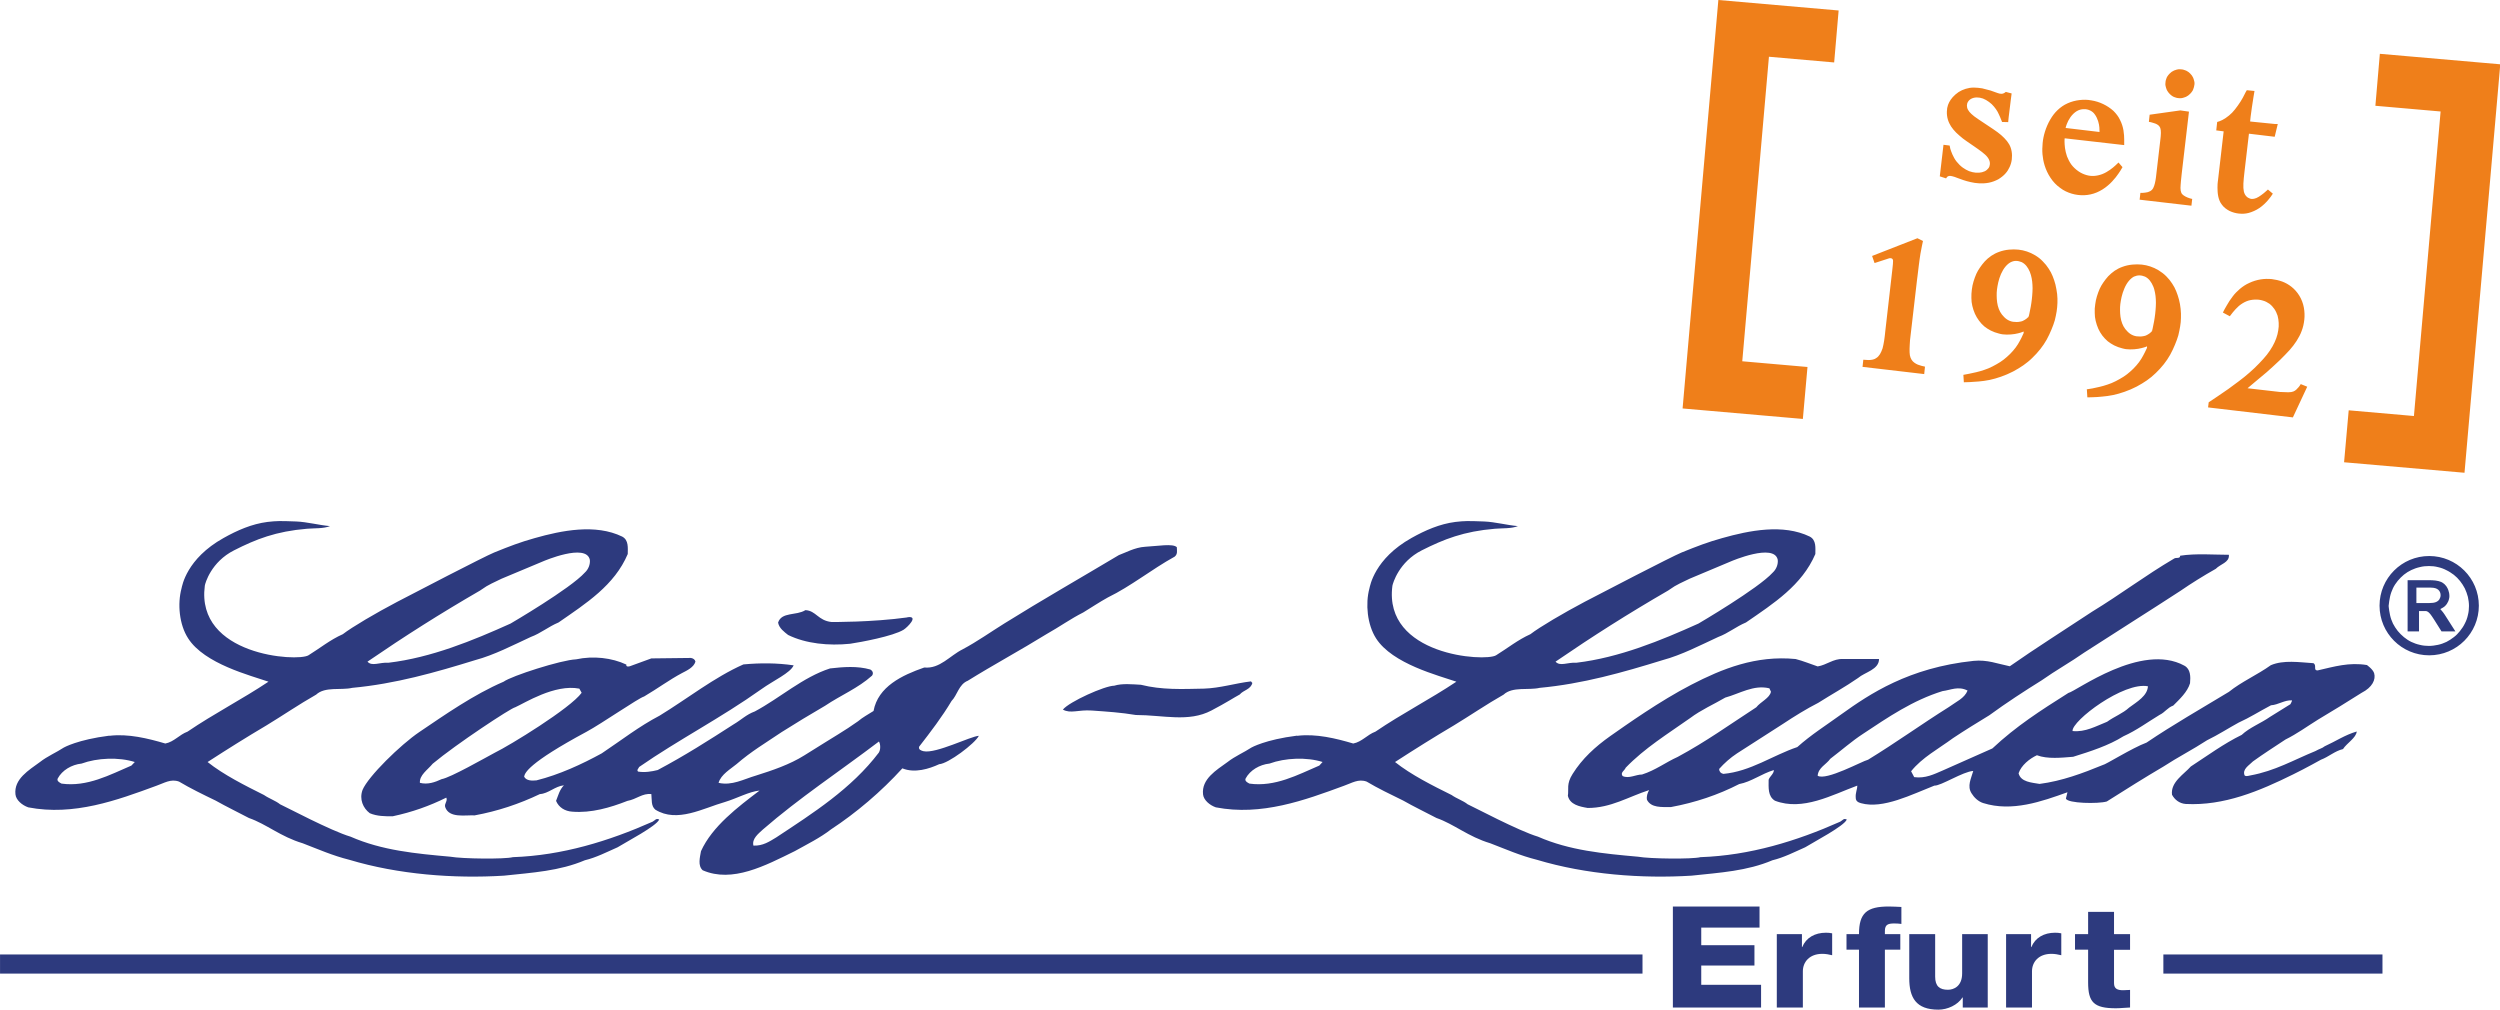
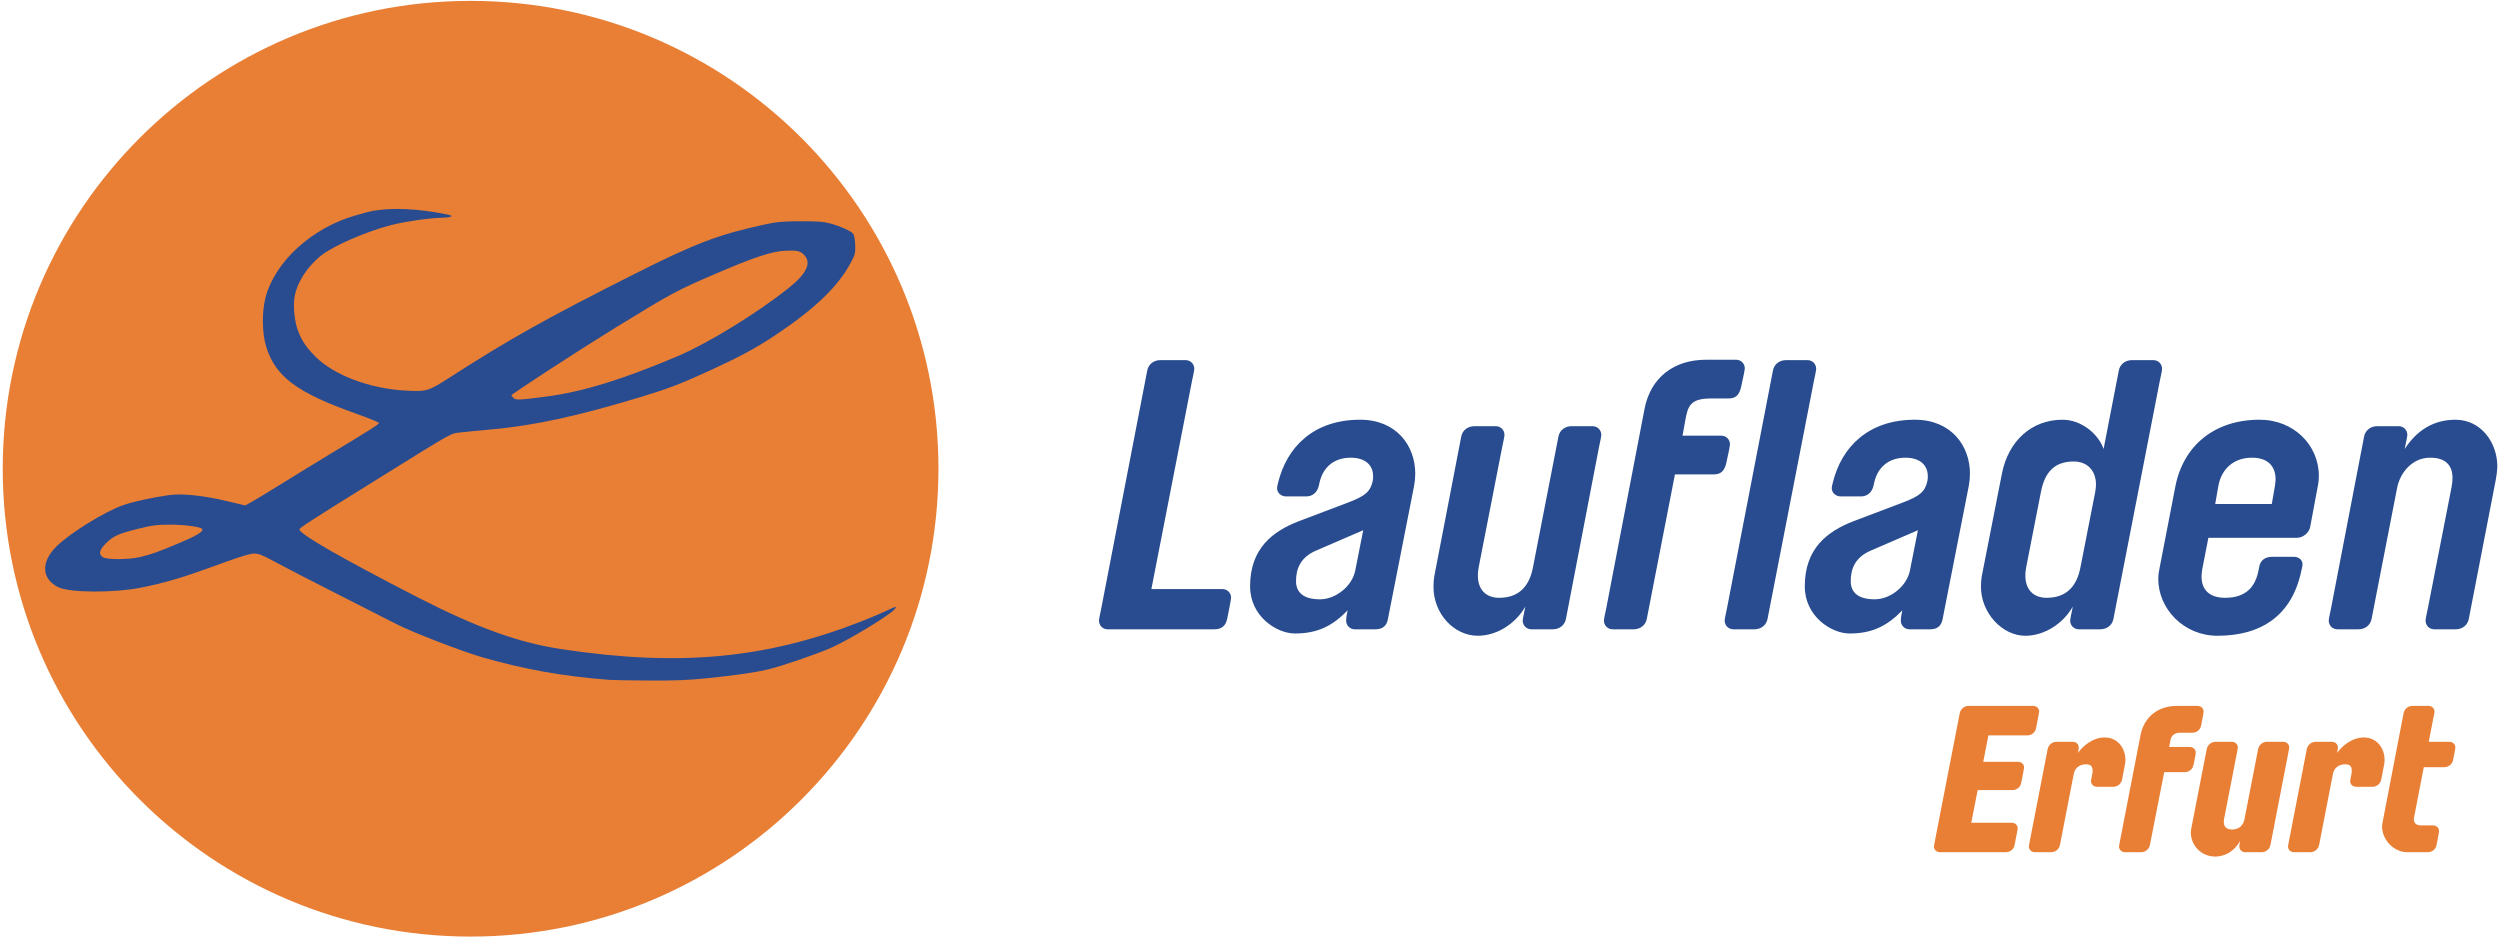
- <svg xmlns="http://www.w3.org/2000/svg" xml:space="preserve" width="176.025mm" height="71.09mm" style="shape-rendering:geometricPrecision; text-rendering:geometricPrecision; image-rendering:optimizeQuality; fill-rule:evenodd; clip-rule:evenodd" viewBox="0 0 16213 6548">
-   <defs>
-     <style type="text/css">
-    
-     .fil1 {fill:#2D3A7E}
-     .fil0 {fill:#EF7F1A}
-    
-   </style>
-   </defs>
-   <g id="Ebene_x0020_1">
-     <g id="_380826048">
-       <path class="fil0" d="M14320 2642l4 -33c18,-12 36,-24 57,-38 21,-14 46,-31 70,-48 24,-17 47,-34 69,-51 23,-17 45,-35 68,-55 22,-19 44,-40 63,-60 19,-20 36,-38 50,-56 14,-18 27,-37 37,-55 10,-18 18,-35 24,-52 6,-17 11,-35 13,-51 3,-17 4,-33 3,-49 -1,-16 -3,-31 -7,-46 -5,-15 -12,-31 -21,-44 -9,-13 -19,-24 -32,-34 -13,-9 -28,-17 -44,-21 -16,-5 -34,-7 -52,-6 -18,1 -36,4 -53,11 -17,7 -33,17 -49,30 -15,13 -29,29 -39,41 -10,12 -15,19 -17,22l-3 4 -45 -24c7,-14 14,-28 25,-46 10,-18 24,-40 39,-59 14,-19 30,-34 47,-49 17,-14 37,-28 60,-38 23,-11 49,-19 74,-23 25,-4 49,-4 72,-2 23,3 46,8 68,16 21,8 41,19 60,34 19,15 37,35 51,58 14,23 24,49 29,76 5,27 6,55 3,80 -3,26 -8,49 -17,72 -8,23 -20,44 -33,65 -13,20 -28,40 -45,59 -18,20 -38,40 -63,65 -26,25 -57,53 -85,78 -28,24 -53,44 -73,61 -20,17 -36,30 -44,37l-8 7 209 24c20,1 40,2 55,2 15,0 25,-2 33,-5 8,-3 13,-7 19,-12 5,-5 11,-11 16,-17 5,-6 9,-12 11,-16l2 -3 42 17 -93 199 -552 -65zm-787 -117c12,-2 23,-4 37,-6 14,-3 29,-6 46,-10 17,-4 35,-9 52,-15 18,-6 36,-13 53,-22 18,-9 35,-19 51,-29 16,-10 29,-21 43,-33 14,-12 28,-26 40,-40 12,-14 23,-28 32,-43 9,-15 17,-30 23,-42 6,-12 10,-21 12,-25l2 -4 0 -10c-5,2 -10,5 -19,7 -9,3 -22,6 -38,9 -16,3 -36,4 -53,4 -18,0 -34,-2 -51,-7 -17,-4 -36,-11 -52,-19 -16,-8 -29,-17 -42,-27 -13,-11 -25,-24 -35,-37 -10,-14 -19,-28 -26,-44 -7,-16 -13,-34 -17,-51 -4,-17 -6,-33 -6,-51 -1,-18 0,-38 3,-56 2,-18 6,-35 11,-52 5,-17 12,-35 18,-49 7,-15 14,-27 23,-40 9,-13 20,-28 32,-41 12,-13 27,-25 42,-36 15,-10 32,-19 52,-26 19,-7 41,-12 63,-14 21,-2 42,-2 61,0 19,2 37,6 55,12 18,6 36,14 54,25 18,11 35,24 50,39 15,15 28,31 38,47 11,16 19,32 26,49 7,17 13,35 18,54 5,19 9,40 11,61 2,21 3,41 2,59 0,19 -2,35 -5,54 -3,18 -7,39 -12,59 -6,20 -13,40 -22,61 -9,21 -19,44 -31,65 -12,21 -25,41 -41,61 -16,20 -34,40 -52,57 -18,18 -37,33 -58,48 -20,14 -42,27 -66,40 -25,13 -53,25 -79,34 -26,9 -50,16 -74,21 -24,5 -48,8 -70,10 -22,2 -42,4 -58,4 -16,1 -27,1 -33,1l-6 0 -3 -49zm422 -372c2,-7 4,-13 6,-25 3,-12 6,-29 9,-45 3,-16 5,-32 7,-48 2,-16 3,-32 4,-48 1,-16 1,-31 0,-46 -1,-15 -2,-28 -5,-42 -3,-14 -6,-29 -12,-42 -6,-14 -13,-27 -22,-38 -9,-11 -19,-19 -31,-25 -12,-5 -25,-8 -37,-8 -12,0 -23,3 -35,8 -11,6 -22,15 -33,28 -11,13 -21,30 -29,49 -8,18 -14,38 -18,55 -4,17 -6,32 -8,45 -2,14 -2,26 -2,40 0,14 1,29 3,44 2,15 6,30 11,43 5,13 11,24 20,36 9,11 20,23 32,31 12,8 26,14 41,16 15,2 32,2 45,-1 13,-2 21,-6 29,-11 8,-5 16,-10 21,-16 5,-6 6,-13 9,-24l-6 25zm-1222 278c12,-2 23,-4 37,-7 14,-3 29,-6 46,-10 17,-4 35,-9 52,-15 18,-6 36,-13 53,-22 18,-9 35,-19 51,-29 16,-10 29,-21 43,-33 14,-12 28,-26 40,-40 12,-14 23,-28 32,-43 9,-15 17,-30 23,-42 6,-12 10,-21 12,-26l2 -4 0 -10c-5,2 -10,4 -19,7 -9,3 -22,6 -38,9 -16,3 -36,4 -53,4 -18,0 -34,-2 -51,-7 -17,-4 -36,-11 -52,-19 -16,-8 -29,-17 -42,-27 -13,-11 -25,-24 -35,-38 -10,-14 -19,-28 -26,-44 -7,-16 -13,-34 -17,-51 -4,-17 -6,-33 -6,-51 -1,-18 1,-38 3,-56 2,-18 6,-35 11,-52 5,-17 12,-35 18,-49 7,-15 14,-27 23,-40 9,-13 20,-28 32,-41 12,-13 26,-25 42,-36 15,-10 32,-19 52,-26 19,-7 41,-12 63,-14 21,-2 42,-2 61,0 19,2 37,6 55,12 18,6 36,14 54,25 18,11 35,24 49,39 15,15 28,31 38,47 11,16 19,32 26,49 7,17 13,35 18,54 5,20 8,41 11,61 2,21 3,41 2,59 -1,19 -2,36 -5,54 -3,18 -7,38 -12,58 -6,20 -13,40 -22,61 -9,21 -19,44 -31,65 -12,21 -25,41 -41,61 -16,20 -34,40 -52,57 -18,18 -37,33 -58,48 -20,14 -42,27 -66,40 -25,13 -53,25 -79,34 -26,9 -50,16 -74,21 -24,5 -48,8 -70,10 -22,2 -42,3 -58,4 -16,1 -27,1 -33,1l-6 0 -3 -48zm422 -372c2,-7 4,-13 6,-25 3,-12 6,-29 9,-45 3,-16 5,-32 7,-48 2,-16 3,-32 4,-48 1,-16 1,-31 0,-46 -1,-15 -2,-28 -5,-42 -3,-14 -6,-28 -12,-42 -6,-14 -13,-27 -22,-38 -9,-11 -19,-19 -31,-25 -12,-5 -25,-8 -37,-8 -12,0 -23,3 -35,9 -11,6 -22,15 -33,28 -11,13 -21,30 -29,48 -8,18 -14,38 -18,55 -4,17 -6,32 -8,45 -2,14 -2,26 -2,40 0,14 1,29 3,44 2,15 6,30 11,43 5,13 11,24 20,36 9,11 20,23 32,31 12,8 26,14 41,16 15,2 32,2 45,-1 13,-2 21,-6 29,-11 8,-5 16,-10 21,-16 5,-6 6,-13 9,-25l-6 25zm-1076 321l5 -47c12,1 23,2 34,2 10,0 19,-1 28,-3 9,-2 18,-6 25,-12 8,-5 14,-13 21,-23 6,-10 12,-23 17,-38 4,-15 7,-31 10,-49 3,-18 5,-38 6,-47l1 -10 23 -201 23 -201c1,-14 3,-28 4,-38 1,-10 1,-16 1,-21 0,-5 -1,-8 -3,-11 -2,-3 -5,-5 -9,-6 -4,-1 -8,-1 -13,0 -5,1 -10,3 -12,4l-3 1 -80 26 -16 -46 294 -115 36 18c-2,8 -3,16 -6,28 -3,13 -6,30 -10,52 -4,22 -7,49 -11,78 -4,29 -7,59 -9,74l-2 15 -23 198 -23 198c-1,20 -3,41 -3,57 0,17 0,30 2,41 2,11 6,21 11,29 5,8 11,14 18,19 7,5 15,10 23,13 8,3 17,6 25,8 8,2 15,3 18,4l3 1 -5 48 -402 -47zm2294 -1534l6 -55c10,-3 21,-6 34,-13 13,-7 29,-17 43,-29 14,-11 26,-24 38,-39 13,-16 26,-35 37,-52 11,-17 19,-33 25,-45 6,-12 10,-20 13,-24l2 -4 50 5c-2,12 -4,24 -7,42 -3,18 -7,43 -10,65 -3,23 -6,44 -8,59 -2,15 -2,24 -3,28l0 4 159 16 20 0 -20 83 -167 -20 -29 248c-3,27 -6,53 -7,75 -1,22 0,38 3,52 3,13 9,24 16,31 7,8 16,12 24,15 9,3 17,3 26,1 10,-2 20,-6 31,-13 11,-7 22,-15 32,-23 10,-8 19,-16 23,-20l4 -4 32 27c-9,14 -18,27 -32,43 -14,16 -33,35 -55,50 -22,15 -48,26 -70,32 -23,6 -43,6 -64,4 -20,-2 -41,-8 -60,-17 -19,-10 -37,-23 -49,-40 -13,-16 -20,-35 -24,-54 -4,-19 -5,-40 -5,-57 0,-17 1,-31 2,-38l1 -7 37 -320 -52 -7zm-497 450l5 -45c11,0 22,0 33,-2 11,-1 21,-4 30,-9 9,-5 15,-11 20,-20 5,-9 8,-20 11,-31 3,-12 5,-25 6,-32l1 -7 14 -120 14 -120c2,-17 4,-34 4,-48 0,-13 -1,-23 -4,-32 -4,-9 -10,-17 -19,-22 -9,-6 -20,-9 -30,-12 -10,-3 -17,-5 -21,-5l-4 -1 5 -46 199 -28 56 8 -47 402c-2,16 -3,32 -5,48 -1,16 -3,32 -3,45 0,13 2,23 5,30 3,8 8,13 15,18 7,5 16,10 26,14 10,4 20,7 25,8l5 1 -5 44 -336 -39zm356 -742c0,-4 0,-8 0,-12 0,-4 0,-8 -1,-12 -1,-4 -2,-8 -3,-12 -1,-4 -3,-8 -4,-12 -2,-4 -3,-7 -6,-11 -2,-4 -4,-7 -7,-10 -3,-3 -5,-6 -8,-9 -3,-3 -6,-6 -9,-8 -3,-2 -7,-5 -11,-7 -4,-2 -7,-4 -11,-5 -4,-2 -8,-3 -12,-4 -4,-1 -8,-2 -12,-2 -4,0 -8,-1 -12,-1 -4,0 -8,0 -12,1 -4,1 -8,1 -12,3 -4,1 -8,3 -12,4 -4,2 -7,4 -11,6 -4,2 -7,4 -10,7 -3,3 -6,5 -9,8 -3,3 -6,6 -8,9 -2,3 -5,7 -7,10 -2,4 -4,7 -5,11 -2,4 -3,8 -4,12 -1,4 -2,8 -2,12 0,4 -1,8 -1,12 0,4 0,8 1,12 1,4 2,8 3,12 1,4 2,8 4,12 2,4 3,7 6,11 2,4 5,7 7,10 3,3 5,6 8,9 3,3 6,6 9,8 3,2 7,5 10,7 4,2 7,4 11,5 4,2 8,3 12,4 4,1 8,2 12,2 4,1 8,1 12,1 4,0 8,0 12,-1 4,-1 8,-1 12,-3 4,-1 8,-3 12,-4 4,-2 7,-3 11,-6 4,-2 7,-4 10,-7 3,-3 6,-5 9,-8 3,-3 6,-6 8,-9 2,-3 5,-7 7,-10 2,-4 4,-7 5,-11 2,-4 3,-8 4,-12 1,-4 2,-8 2,-12 0,-4 1,-8 1,-12l0 12zm-842 343c-1,6 -1,11 -1,21 0,10 1,25 3,42 2,17 7,35 13,54 7,18 16,36 28,53 12,16 28,31 45,43 17,12 35,20 52,25 17,5 33,7 50,6 17,-1 36,-5 54,-12 18,-7 35,-17 49,-27 15,-10 27,-21 36,-29 9,-8 14,-14 17,-16l3 -3 26 30c-3,6 -6,11 -13,22 -7,11 -17,26 -31,44 -14,17 -31,37 -52,54 -21,18 -45,33 -71,44 -26,11 -54,17 -81,18 -27,1 -54,-2 -81,-10 -27,-8 -53,-20 -76,-38 -24,-17 -45,-39 -62,-65 -17,-25 -30,-54 -38,-80 -8,-26 -12,-50 -14,-73 -2,-24 -1,-47 1,-71 2,-24 7,-49 15,-75 8,-26 20,-54 34,-78 14,-24 29,-44 48,-62 19,-18 40,-33 65,-44 24,-11 51,-18 77,-21 26,-3 51,-3 77,2 26,4 52,12 77,24 25,12 47,27 66,44 18,18 33,37 43,59 11,21 18,44 22,66 4,23 5,45 5,61 0,16 0,26 0,31l0 5 -385 -44zm7 -67l219 26c0,-9 0,-17 -1,-29 -1,-11 -3,-26 -8,-41 -5,-15 -12,-31 -21,-43 -8,-12 -18,-20 -30,-26 -12,-6 -27,-10 -42,-9 -15,0 -31,4 -46,13 -15,9 -29,23 -40,38 -11,16 -20,33 -24,45 -5,12 -6,19 -7,22l-1 3zm-817 314l24 -205 40 5c1,5 2,10 4,20 3,9 7,23 14,38 7,15 15,31 27,46 12,15 26,29 40,39 14,10 27,17 41,23 14,5 30,9 44,10 15,1 28,0 40,-3 12,-3 23,-8 31,-15 8,-7 14,-14 17,-23 3,-9 4,-19 2,-29 -2,-10 -7,-21 -15,-31 -8,-11 -20,-21 -35,-33 -16,-12 -35,-26 -53,-38 -17,-12 -33,-22 -48,-33 -16,-11 -32,-23 -46,-36 -15,-13 -28,-25 -39,-39 -11,-13 -20,-27 -27,-42 -7,-15 -12,-32 -14,-49 -2,-17 -1,-34 1,-48 3,-15 7,-27 13,-38 6,-11 13,-22 23,-33 10,-11 23,-23 38,-33 14,-9 30,-16 46,-21 16,-5 34,-8 52,-8 18,0 36,2 55,5 18,4 37,9 54,14 17,6 34,12 45,16 11,4 17,5 22,5 5,1 9,0 13,-1 4,-1 8,-3 11,-5 3,-2 6,-4 7,-5l1 -1 38 10c-2,11 -3,22 -5,38 -2,16 -5,36 -7,57 -2,21 -5,42 -7,57 -2,15 -3,24 -3,29l0 5 -40 -1c-4,-10 -8,-21 -13,-32 -5,-11 -10,-23 -16,-34 -6,-11 -14,-22 -23,-33 -9,-11 -20,-22 -33,-31 -12,-9 -26,-17 -39,-22 -14,-5 -27,-7 -40,-7 -13,0 -25,3 -35,8 -10,5 -17,12 -22,20 -5,8 -7,16 -7,25 0,9 2,18 7,27 5,9 12,18 22,27 10,10 24,20 43,33 19,13 44,30 66,44 22,15 43,28 60,41 17,13 32,25 44,38 13,13 24,27 32,41 8,14 13,29 16,46 3,17 3,35 1,52 -2,17 -7,34 -14,49 -7,15 -15,29 -27,42 -12,14 -29,27 -47,38 -19,10 -40,18 -61,22 -21,4 -42,5 -62,4 -20,-1 -39,-4 -56,-8 -17,-4 -33,-8 -47,-13 -14,-5 -26,-10 -39,-14 -12,-5 -24,-9 -33,-11 -9,-2 -15,-3 -20,-2 -5,1 -10,3 -13,6 -3,3 -5,6 -6,8l-1 2 -40 -13zm2622 1854l781 68 232 -2649 -781 -68 -29 337 423 37 -173 1975 -423 -37 -30 337zm-3278 -2930l-780 -68 -232 2649 780 68 30 -337 -423 -37 173 -1975 423 37 29 -337z" />
-       <path class="fil1" d="M0 6314l10652 0 0 -124 -10652 0 0 124zm13814 -256l-104 0 0 -144 -168 0 0 144 -85 0 0 101 85 0 0 212c0,129 37,168 180,168 31,0 61,-4 92,-5l0 -114c-15,0 -30,2 -44,2 -36,0 -60,-8 -60,-46l0 -216 104 0 0 -101zm-804 476l168 0 0 -235c0,-60 43,-113 126,-113 23,0 42,4 64,9l0 -142c-13,-3 -27,-4 -40,-4 -72,0 -129,32 -154,93l-2 0 0 -84 -162 0 0 476zm-118 -476l-167 0 0 255c0,84 -55,106 -92,106 -53,0 -83,-22 -83,-85l0 -276 -168 0 0 286c0,125 43,204 189,204 59,0 125,-30 156,-79l2 0 0 65 162 0 0 -476zm-836 476l168 0 0 -375 100 0 0 -101 -100 0 0 -21c0,-43 24,-48 62,-48 15,0 30,1 45,3l0 -110c-27,-1 -54,-3 -81,-3 -143,0 -194,42 -194,179l-81 0 0 101 81 0 0 375zm-532 0l168 0 0 -235c0,-60 43,-113 126,-113 23,0 43,4 64,9l0 -142c-13,-3 -27,-4 -40,-4 -72,0 -129,32 -154,93l-2 0 0 -84 -163 0 0 476zm-675 0l572 0 0 -147 -388 0 0 -125 345 0 0 -132 -345 0 0 -114 378 0 0 -137 -562 0 0 654zm3181 -344l1421 0 0 124 -1421 0 0 -124zm1796 -2240c6,7 12,14 17,20 5,6 8,11 10,14l2 3 69 108 -90 0 -44 -70c-3,-4 -6,-9 -9,-14 -3,-5 -7,-10 -10,-15 -3,-5 -6,-8 -8,-11 -2,-3 -4,-5 -6,-7 -2,-2 -4,-4 -6,-6 -2,-2 -4,-3 -5,-4 -2,-1 -3,-2 -6,-3 -2,-1 -4,-2 -6,-2 -1,0 -1,0 -3,0 -2,0 -5,0 -8,0 -3,0 -5,0 -6,0l-1 0 -28 0 0 132 -74 0 0 -332 150 0c6,0 13,0 19,1 6,0 12,1 18,2 5,1 10,2 15,3 5,1 10,3 15,5 5,2 10,5 15,9 5,3 9,7 13,12 4,4 8,9 11,15 3,5 6,11 8,17 2,6 4,12 5,18 1,6 2,12 2,19 0,6 0,12 -2,18 -1,6 -3,12 -5,17 -2,5 -5,10 -8,15 -3,5 -7,10 -11,14 -4,4 -9,9 -15,12 -6,4 -12,7 -16,9l-3 2zm-335 -21c2,-20 5,-40 9,-59 4,-19 11,-38 19,-55 8,-17 19,-33 31,-48 12,-15 26,-28 40,-40 15,-12 31,-22 48,-30 17,-8 36,-15 55,-19 19,-5 39,-7 59,-7 20,0 40,2 59,7 19,4 38,11 55,20 17,8 33,19 48,30 15,12 28,25 40,40 12,15 22,31 31,48 8,17 15,36 20,55 4,19 7,39 7,59 0,20 -2,40 -7,59 -4,19 -11,38 -20,55 -8,17 -19,33 -31,48 -12,15 -25,29 -40,40 -15,12 -31,22 -48,31 -17,8 -36,15 -55,19 -19,4 -39,7 -59,7 -20,0 -40,-2 -59,-7 -19,-4 -38,-11 -55,-19 -17,-8 -33,-19 -48,-31 -15,-12 -28,-26 -40,-40 -12,-15 -22,-31 -31,-48 -8,-17 -15,-36 -19,-55 -4,-19 -7,-39 -8,-49l-1 -10zm-11719 564l-15 -27c-160,-31 -355,94 -416,121 -25,3 -383,239 -535,366 -33,40 -87,74 -83,124 51,13 98,-4 141,-24 58,-10 282,-138 344,-171 97,-47 492,-289 564,-389zm1928 386c11,-16 11,-53 0,-70 -257,195 -517,366 -753,571 -29,27 -72,60 -61,104 61,3 105,-27 148,-53 239,-158 488,-316 666,-551zm1932 -1329c0,20 7,43 -14,60 -152,84 -282,191 -434,265 -54,30 -105,64 -159,97 -80,40 -155,94 -239,141 -163,101 -348,201 -510,302 -58,23 -68,94 -105,131 -62,104 -134,198 -210,296 -7,20 15,27 29,30 80,17 304,-97 358,-100 -25,50 -199,181 -257,184 -65,30 -159,60 -239,27 -137,151 -300,289 -463,396 -69,54 -156,97 -235,141 -191,94 -405,208 -597,124 -33,-30 -18,-84 -11,-124 73,-161 239,-286 380,-393 -69,7 -145,50 -224,74 -141,40 -311,138 -452,50 -29,-24 -22,-64 -26,-101 -58,-7 -97,34 -155,44 -112,44 -235,80 -358,70 -47,-3 -87,-27 -105,-70 15,-37 22,-71 51,-101 -58,6 -101,54 -156,57 -134,64 -275,111 -423,138 -61,-3 -166,20 -191,-54 -7,-23 18,-40 7,-61 -109,54 -221,94 -348,121 -50,0 -101,0 -148,-20 -44,-33 -69,-91 -47,-151 36,-87 246,-293 369,-376 166,-112 351,-242 546,-326 50,-37 373,-141 470,-145 112,-24 232,-10 326,34 -4,17 18,13 25,10l137 -50 257 -3c15,3 26,10 29,24 -11,37 -54,57 -87,74 -83,44 -159,101 -246,152 -36,10 -274,175 -372,228 -383,206 -402,269 -406,292 14,27 51,27 80,24 148,-37 293,-104 423,-175 130,-87 242,-175 376,-245 177,-108 355,-249 543,-332 109,-10 217,-10 326,6 -22,50 -129,97 -210,155 -263,187 -535,326 -792,504 -4,10 -18,20 -7,30 43,7 87,0 127,-10 177,-94 329,-191 492,-296 51,-30 83,-64 138,-84 163,-87 311,-222 488,-279 87,-10 177,-17 261,7 18,10 21,27 11,40 -90,81 -203,127 -304,195 -98,57 -192,114 -282,171 -105,71 -196,124 -293,208 -36,30 -101,67 -116,121 87,20 163,-24 242,-47 108,-34 220,-72 314,-131 221,-139 253,-154 348,-221 32,-27 65,-44 101,-67 29,-158 185,-232 329,-282 101,10 166,-77 249,-118 94,-50 184,-114 271,-168 242,-151 496,-296 742,-443 40,-14 103,-50 170,-54 80,-4 181,-23 206,3zm-1747 453c77,-11 -1,66 -25,81 -68,42 -279,81 -347,91 -138,14 -286,0 -402,-57 -25,-20 -58,-43 -65,-80 22,-71 119,-44 177,-81 69,3 82,68 170,77 0,0 263,2 492,-30zm8046 448c-157,-32 -496,224 -490,290 82,9 153,-32 224,-60 48,-35 102,-54 143,-92 51,-38 119,-76 122,-139zm-2446 35l-10 -22c-102,-25 -194,35 -286,60 -75,44 -156,79 -228,133 -143,101 -296,195 -418,322 -7,19 -37,31 -20,54 41,19 85,-10 126,-10 88,-28 153,-79 231,-114 187,-101 330,-205 510,-322 27,-35 88,-60 95,-101zm1276 -7c-61,-32 -112,-3 -163,3 -194,60 -354,170 -517,278 -72,47 -136,104 -211,161 -27,38 -78,57 -82,110 55,34 289,-95 327,-104 180,-110 343,-228 523,-341 48,-35 102,-57 122,-107zm1694 -878c3,47 -55,57 -85,88 -78,44 -160,95 -228,142 -204,133 -415,265 -625,401 -85,60 -187,117 -276,180 -112,70 -228,145 -340,227 -82,50 -160,98 -235,148 -95,70 -201,126 -272,215l20 38c72,10 129,-19 187,-44l320 -142c156,-146 313,-246 493,-360 48,-9 473,-330 752,-177 41,22 41,72 37,114 -17,57 -68,104 -109,145 -37,13 -54,44 -88,60 -78,47 -150,101 -235,139 -95,60 -214,98 -326,133 -75,6 -167,16 -235,-10 -48,22 -102,66 -119,117 14,57 85,60 136,69 146,-19 279,-69 411,-123 14,0 191,-111 283,-145 173,-117 351,-218 534,-329 82,-66 184,-110 272,-173 82,-35 184,-19 276,-13 24,13 -3,47 27,47 109,-25 204,-54 320,-35 0,0 39,27 47,53 12,41 -12,92 -81,127 -95,60 -187,117 -283,174 -71,44 -136,92 -211,129 -71,47 -146,95 -211,142 -24,25 -71,50 -54,91 6,6 16,5 37,0 160,-29 282,-101 422,-158 28,-16 43,-17 60,-31 73,-33 130,-73 208,-96 -3,41 -65,76 -89,114 -54,13 -92,50 -143,69 0,0 -102,57 -180,95 -218,108 -449,205 -697,192 -41,-3 -72,-28 -89,-60 -10,-82 78,-133 122,-183 106,-69 215,-149 330,-205 51,-48 126,-76 184,-117l132 -82c4,-10 10,-16 10,-25 -48,-3 -88,29 -136,32 -78,41 -136,79 -211,113 -64,35 -132,79 -204,114 -92,60 -190,110 -282,170 -119,70 -245,149 -368,227 -54,16 -255,13 -265,-19l10 -41c-167,60 -360,129 -547,70 -31,-10 -58,-35 -75,-63 -30,-47 -3,-95 11,-145 -65,3 -211,98 -252,95 -146,57 -334,154 -476,114 -18,-5 -34,-13 -34,-35 -3,-32 10,-53 10,-79 -163,60 -354,167 -534,98 -47,-29 -41,-85 -41,-136 7,-22 34,-38 34,-63 -82,25 -146,76 -225,91 -136,70 -285,120 -442,149 -61,0 -129,6 -156,-47 -4,-22 3,-44 14,-63 -136,44 -248,116 -398,116 -54,-9 -116,-22 -129,-79 7,-44 -11,-76 31,-142 62,-99 146,-176 245,-246 103,-72 319,-226 524,-332 201,-104 419,-192 677,-167 51,13 95,32 143,48 58,-9 102,-51 163,-48l235 0c0,69 -92,85 -136,123 -82,57 -173,107 -258,161 -75,38 -157,89 -228,136l-299 192c-44,29 -82,63 -116,101 0,16 10,28 27,32 177,-16 320,-120 480,-174 88,-79 188,-142 289,-215 179,-128 433,-300 854,-344 89,-9 156,19 235,35 167,-117 357,-237 534,-354 187,-114 344,-234 531,-344 13,-10 40,3 40,-19 102,-16 221,-6 317,-6zm-6333 827c-10,44 -58,47 -82,76 -41,22 -83,51 -184,104 -148,78 -313,29 -490,29 -95,-16 -186,-22 -286,-29 -89,-6 -136,22 -187,-6 41,-51 272,-155 333,-155 51,-16 119,-9 173,-6 136,34 265,28 408,25 105,-3 204,-35 306,-47l7 9zm-4297 -798c-24,-110 -302,10 -302,10l-270 113c-117,55 -97,50 -140,77 -259,150 -486,294 -730,461 29,33 79,3 137,7 277,-33 547,-144 791,-254 0,0 389,-227 482,-331 22,-20 36,-53 32,-84zm-2951 1312c-104,-33 -244,-27 -345,10 -65,7 -126,43 -155,97 -7,16 11,26 25,33 166,23 313,-57 453,-117l22 -23zm-165 -170c122,-15 251,17 363,50 57,-11 90,-57 144,-77 172,-117 356,-211 525,-324 -115,-40 -415,-115 -521,-281 -58,-89 -70,-224 -43,-324 4,-15 31,-192 273,-327 89,-50 183,-91 284,-104 63,-7 78,-7 187,-3 72,3 148,24 219,30 -43,17 -98,13 -148,17 -204,17 -332,68 -474,140 -149,75 -188,214 -190,230 -59,453 600,494 672,451 76,-47 140,-100 223,-137 61,-47 214,-137 353,-210 101,-53 567,-295 629,-320 101,-41 169,-67 262,-93 176,-50 395,-94 568,-10 43,23 36,73 36,113 -86,203 -270,320 -449,444 -65,27 -115,70 -180,94 -115,53 -237,117 -360,150 -259,80 -518,154 -798,180 -72,17 -176,-10 -234,44 -111,63 -219,137 -323,200 -130,77 -248,151 -381,237 104,83 244,153 366,214 33,23 76,37 104,60 36,16 331,173 457,210 205,90 424,110 647,130 79,14 352,17 406,3 320,-11 622,-104 906,-230 18,-10 22,-24 43,-14 -18,43 -212,144 -270,180 -68,30 -140,67 -212,84 -165,70 -338,80 -525,100 -323,20 -683,-7 -1003,-103 -108,-27 -198,-67 -302,-107 -144,-43 -234,-124 -349,-164 -68,-36 -147,-74 -216,-113 -83,-40 -165,-80 -237,-123 -54,-20 -97,10 -147,27 -255,94 -536,197 -831,140 -40,-14 -79,-47 -83,-84 -11,-100 87,-157 159,-210 47,-37 108,-63 155,-94 0,0 89,-51 295,-77zm10820 -1142c-23,-110 -302,10 -302,10l-269 113c-117,55 -97,50 -140,77 -259,150 -486,294 -730,461 29,33 79,3 136,7 277,-33 547,-144 791,-254 0,0 388,-227 482,-331 22,-20 36,-53 32,-84zm-2951 1312c-104,-33 -244,-27 -345,10 -65,7 -126,43 -155,97 -7,16 11,26 25,33 166,23 313,-57 453,-117l21 -23zm-165 -170c122,-15 252,17 363,50 57,-11 90,-57 144,-77 172,-117 356,-211 525,-324 -115,-40 -415,-115 -521,-281 -57,-89 -70,-224 -43,-324 4,-15 32,-192 273,-327 89,-50 183,-91 284,-104 62,-7 78,-7 187,-3 72,3 148,24 219,30 -43,17 -98,13 -148,17 -204,17 -332,68 -475,140 -149,75 -188,214 -191,230 -59,453 601,494 672,451 76,-47 141,-100 223,-137 61,-47 214,-137 352,-210 101,-53 567,-295 629,-320 101,-41 169,-67 262,-93 177,-50 396,-94 569,-10 43,23 36,73 36,113 -87,203 -270,320 -450,444 -65,27 -115,70 -180,94 -115,53 -237,117 -360,150 -259,80 -518,154 -798,180 -72,17 -176,-10 -234,44 -111,63 -219,137 -323,200 -130,77 -248,151 -381,237 104,83 244,153 367,214 32,23 76,37 104,60 36,16 331,173 456,210 205,90 425,110 648,130 79,14 352,17 406,3 320,-11 623,-104 906,-230 18,-10 22,-24 43,-14 -18,43 -212,144 -270,180 -68,30 -140,67 -212,84 -165,70 -338,80 -525,100 -323,20 -683,-7 -1003,-103 -108,-27 -198,-67 -302,-107 -144,-43 -234,-124 -349,-164 -68,-36 -148,-74 -216,-113 -82,-40 -165,-80 -237,-123 -54,-20 -97,10 -147,27 -255,94 -535,197 -831,140 -40,-14 -79,-47 -83,-84 -11,-100 86,-157 159,-210 47,-37 108,-63 155,-94 0,0 89,-51 295,-77zm7019 -844c0,-178 144,-322 322,-322 178,0 322,144 322,322 0,178 -144,322 -322,322 -178,0 -322,-144 -322,-322zm239 -17l84 0c18,0 32,-2 42,-6 10,-4 18,-10 23,-18 5,-8 8,-17 8,-27 0,-14 -5,-26 -15,-35 -10,-9 -26,-14 -48,-14l-94 0 0 99z" />
+ <svg xmlns="http://www.w3.org/2000/svg" width="649px" height="244px" viewBox="0 0 649 244" version="1.1">
+   <defs />
+   <g id="Page-1" stroke="none" stroke-width="1" fill="none" fill-rule="evenodd">
+     <g id="laufladen_erfurt">
+       <path d="M122.163,0.228 C189.241,0.228 243.619,54.606 243.619,121.684 C243.619,188.761 189.241,243.138 122.163,243.138 C55.086,243.138 0.709,188.761 0.709,121.684 C0.709,54.606 55.086,0.228 122.163,0.228" id="Fill-1" fill="#E87F35" />
+       <path d="M158.149,176.494 C146.098,175.56 136.192,173.79 125.013,170.573 C119.973,169.122 106.962,164.097 103.119,162.118 C101.239,161.148 94.279,157.611 87.652,154.257 C81.026,150.902 73.773,147.158 71.534,145.935 C68.245,144.138 67.183,143.71 65.999,143.7 C64.959,143.692 62.505,144.433 57.533,146.255 C47.596,149.898 43.168,151.23 36.694,152.527 C29.528,153.963 18.03,153.9 15.068,152.407 C10.785,150.248 10.595,145.915 14.607,141.902 C18.073,138.435 27.373,132.691 32.115,131.088 C34.813,130.175 39.605,129.134 43.929,128.521 C47.182,128.059 52.73,128.624 58.6,130.015 L63.664,131.214 L65.402,130.254 C66.357,129.726 69.923,127.564 73.325,125.448 C76.728,123.332 82.589,119.742 86.35,117.47 C96.709,111.209 98.356,110.161 98.378,109.813 C98.389,109.638 95.687,108.533 92.374,107.359 C77.055,101.929 71.464,97.748 69.083,89.945 C68.026,86.477 67.955,81.055 68.919,77.286 C71.277,68.069 80.862,59.1 92.531,55.857 L95.437,55.05 L96.99,54.702 L98.579,54.5 C104.403,53.762 111.556,54.727 115.992,55.663 C117.293,55.936 117.479,56.062 116.958,56.267 C116.6,56.408 115.472,56.533 114.451,56.546 C111.536,56.583 105.222,57.497 101.654,58.401 C95.367,59.994 86.844,63.665 83.547,66.202 C79.792,69.091 76.978,73.477 76.438,77.282 C76.087,79.752 76.492,83.574 77.341,85.809 C78.368,88.512 79.491,90.181 81.907,92.597 C86.718,97.408 95.948,100.886 105.26,101.398 C110.784,101.7 111.134,101.596 116.746,97.99 C132.27,88.013 141.713,82.723 164.498,71.236 C180.457,63.19 186.384,60.923 198.221,58.34 C201.703,57.58 203.045,57.453 207.805,57.435 C212.145,57.42 213.798,57.54 215.457,57.993 C218.306,58.771 221.095,60.044 221.55,60.773 C221.755,61.101 221.962,62.377 222.011,63.61 C222.092,65.62 221.987,66.065 220.988,67.965 C217.615,74.384 211.525,80.227 200.83,87.309 C196.193,90.381 191.956,92.658 184.524,96.075 C176.713,99.666 173.588,100.866 166.289,103.075 C149.86,108.049 138.645,110.485 127.703,111.458 C124.659,111.728 121.04,112.084 119.661,112.248 C116.804,112.588 118.323,111.74 98.398,124.119 C80.608,135.171 77.72,137.032 77.731,137.434 C77.764,138.654 88.62,144.886 108.492,155.094 C123.801,162.958 134.643,166.853 145.938,168.547 C176.499,173.129 199.013,171.005 223.923,161.187 C225.983,160.376 228.716,159.216 229.997,158.611 C232.719,157.325 233.034,157.266 232.195,158.202 C230.77,159.793 221.031,165.737 216.17,167.982 C212.786,169.547 202.983,172.93 199.339,173.793 C195.942,174.597 191.144,175.288 183.456,176.08 C178.666,176.573 175.19,176.709 168.42,176.665 C163.576,176.634 158.954,176.557 158.149,176.494 Z M36.215,144.634 C39.275,143.924 40.738,143.406 46.462,141.004 C51.096,139.059 52.887,137.97 52.493,137.334 C52.144,136.769 47.973,136.202 44.183,136.204 C40.686,136.206 39.521,136.355 35.915,137.257 C30.656,138.575 29.427,139.129 27.495,141.054 C25.771,142.773 25.528,143.828 26.672,144.63 C27.646,145.312 33.282,145.315 36.215,144.634 Z M141.868,102.939 C151.312,101.703 161.572,98.548 175.895,92.474 C183.857,89.098 196.476,81.349 204.756,74.753 C209.387,71.064 210.709,68.285 208.81,66.236 C207.781,65.126 206.858,64.924 203.635,65.105 C200.261,65.295 195.742,66.793 186.152,70.903 C175.714,75.376 174.389,76.088 159.777,85.064 C150.621,90.688 132.751,102.306 132.751,102.634 C132.751,102.704 132.995,103.005 133.294,103.303 C133.896,103.905 134.782,103.868 141.868,102.939 L141.868,102.939 Z" id="Fill-2" fill="#284C8F" />
+       <path d="M522.189,213.574 C523.154,213.574 523.796,214.217 523.796,215.074 C523.796,215.235 523.636,215.985 522.993,219.36 C522.779,220.485 521.814,221.235 520.689,221.235 L503.652,221.235 C502.687,221.235 502.044,220.592 502.044,219.682 C502.044,219.574 502.152,219.039 502.42,217.699 L508.742,185.178 C508.956,184.053 509.92,183.25 511.045,183.25 L527.761,183.25 C528.726,183.25 529.368,183.893 529.368,184.75 C529.368,184.911 529.208,185.661 528.565,189.036 C528.35,190.161 527.386,190.911 526.261,190.911 L516.189,190.911 L514.849,197.769 L523.85,197.769 C524.814,197.769 525.457,198.412 525.457,199.269 C525.457,199.43 525.297,200.18 524.707,203.234 C524.493,204.359 523.529,205.109 522.404,205.109 L513.403,205.109 L511.742,213.574 L522.189,213.574" id="Fill-3" fill="#E87F35" />
+       <path d="M534.777,219.307 C534.562,220.432 533.598,221.235 532.473,221.235 L528.294,221.235 C527.33,221.235 526.687,220.592 526.687,219.682 C526.687,219.574 526.794,219.039 527.062,217.699 L531.562,194.501 C531.777,193.376 532.741,192.572 533.866,192.572 L538.045,192.572 C539.009,192.572 539.652,193.215 539.652,194.126 C539.652,194.233 539.599,194.608 539.438,195.465 C540.617,193.751 543.242,191.447 546.349,191.447 C549.778,191.447 551.707,194.233 551.76,197.126 C551.76,197.555 551.76,197.983 551.653,198.412 L550.903,202.323 C550.689,203.448 549.725,204.252 548.6,204.252 L544.421,204.252 C543.456,204.252 542.813,203.609 542.813,202.698 C542.813,202.591 542.92,202.162 543.135,201.091 C543.188,200.716 543.242,200.394 543.242,200.073 C543.242,199.001 542.813,198.412 541.528,198.412 C539.813,198.412 538.581,199.376 538.313,201.091 L534.777,219.307" id="Fill-4" fill="#E87F35" />
+       <path d="M555.666,190.911 C556.577,186.143 560.166,183.25 565.149,183.25 L570.453,183.25 C571.417,183.25 572.06,183.893 572.06,184.75 C572.06,185.071 571.9,185.714 571.739,186.625 L571.417,188.339 C571.203,189.464 570.239,190.215 569.114,190.215 L565.899,190.215 C564.56,190.215 563.649,190.911 563.435,192.25 L563.113,193.911 L568.417,193.911 C569.382,193.911 570.024,194.554 570.024,195.412 C570.024,195.733 569.864,196.376 569.703,197.287 L569.435,198.572 C569.221,199.698 568.256,200.448 567.131,200.448 L561.827,200.448 L558.131,219.307 C557.916,220.432 556.952,221.235 555.827,221.235 L551.701,221.235 C550.737,221.235 550.094,220.592 550.094,219.682 C550.094,219.574 550.201,219.039 550.469,217.699 L555.666,190.911" id="Fill-5" fill="#E87F35" />
+       <path d="M582.933,221.235 C581.969,221.235 581.326,220.592 581.326,219.682 C581.326,219.414 581.38,219.253 581.541,218.289 C580.255,220.646 577.951,222.36 575.058,222.36 C571.254,222.36 568.736,219.253 568.736,216.146 C568.736,215.824 568.789,215.449 568.843,215.128 L572.861,194.501 C573.076,193.376 574.04,192.572 575.165,192.572 L579.344,192.572 C580.308,192.572 580.951,193.215 580.951,194.126 C580.951,194.233 580.844,194.769 580.576,196.108 L577.362,212.663 C577.308,212.931 577.308,213.199 577.308,213.413 C577.308,214.645 578.058,215.342 579.451,215.342 C581.112,215.342 582.344,214.378 582.666,212.663 L586.202,194.501 C586.416,193.376 587.38,192.572 588.505,192.572 L592.685,192.572 C593.649,192.572 594.292,193.215 594.292,194.126 C594.292,194.233 594.185,194.769 593.917,196.108 L589.416,219.307 C589.202,220.432 588.238,221.235 587.112,221.235 L582.933,221.235" id="Fill-6" fill="#E87F35" />
+       <path d="M602.055,219.307 C601.84,220.432 600.876,221.235 599.751,221.235 L595.572,221.235 C594.608,221.235 593.965,220.592 593.965,219.682 C593.965,219.574 594.072,219.039 594.34,217.699 L598.84,194.501 C599.054,193.376 600.019,192.572 601.144,192.572 L605.323,192.572 C606.287,192.572 606.93,193.215 606.93,194.126 C606.93,194.233 606.877,194.608 606.716,195.465 C607.894,193.751 610.52,191.447 613.627,191.447 C617.056,191.447 618.985,194.233 619.038,197.126 C619.038,197.555 619.038,197.983 618.931,198.412 L618.181,202.323 C617.967,203.448 617.002,204.252 615.877,204.252 L611.698,204.252 C610.734,204.252 610.091,203.609 610.091,202.698 C610.091,202.591 610.198,202.162 610.412,201.091 C610.466,200.716 610.52,200.394 610.52,200.073 C610.52,199.001 610.091,198.412 608.805,198.412 C607.091,198.412 605.859,199.376 605.591,201.091 L602.055,219.307" id="Fill-7" fill="#E87F35" />
+       <path d="M631.572,214.27 C632.537,214.27 633.18,214.913 633.18,215.771 C633.18,216.092 633.073,216.467 632.858,217.646 L632.537,219.36 C632.323,220.485 631.358,221.235 630.233,221.235 L624.929,221.235 C621.393,221.235 618.393,217.967 618.393,214.592 C618.393,214.27 618.446,213.895 618.5,213.574 L623.965,185.178 C624.179,184.053 625.143,183.25 626.268,183.25 L630.394,183.25 C631.358,183.25 632.001,183.893 632.001,184.803 C632.001,184.911 631.894,185.446 631.626,186.786 L630.501,192.572 L635.805,192.572 C636.769,192.572 637.412,193.215 637.412,194.072 C637.412,194.394 637.252,195.036 637.091,195.947 L636.823,197.287 C636.609,198.412 635.644,199.162 634.519,199.162 L629.215,199.162 L626.697,212.181 C626.643,212.395 626.643,212.556 626.643,212.717 C626.643,213.681 627.286,214.27 628.465,214.27 L631.572,214.27" id="Fill-8" fill="#E87F35" />
+       <path d="M287.562,163.37 C286.28,163.37 285.294,162.385 285.294,161.103 C285.294,160.709 285.59,159.329 285.885,157.948 L297.814,96.245 C298.11,94.569 299.488,93.485 301.262,93.485 L307.767,93.485 C309.049,93.485 310.035,94.471 310.035,95.752 C310.035,96.147 309.74,97.526 309.444,98.906 L298.897,152.922 L317.33,152.922 C318.61,152.922 319.596,153.907 319.596,155.188 C319.596,155.385 319.4,156.668 318.61,160.511 C318.217,162.483 317.131,163.37 315.258,163.37 L287.562,163.37" id="Fill-9" fill="#284C8F" />
+       <path d="M336.153,164.454 C331.423,164.454 324.523,160.018 324.523,152.231 C324.523,142.375 330.337,137.939 337.239,135.278 L350.248,130.35 C354.29,128.772 355.769,127.689 356.36,124.83 C356.46,124.435 356.46,124.041 356.46,123.646 C356.46,120.789 354.487,118.818 350.643,118.818 C346.6,118.818 343.547,120.985 342.561,125.224 L342.362,126.111 C341.969,127.787 340.787,128.871 339.11,128.871 L333.887,128.871 C332.506,128.871 331.522,127.885 331.522,126.702 C331.522,126.505 331.618,125.913 331.818,125.224 C334.083,116.057 340.983,108.96 353.108,108.96 C362.472,108.96 367.399,115.663 367.399,122.957 C367.399,124.041 367.3,125.026 367.103,126.111 L360.303,160.709 C360.008,162.385 359.021,163.37 357.051,163.37 L351.726,163.37 C350.447,163.37 349.461,162.385 349.461,161.103 C349.461,160.709 349.461,160.216 349.856,158.442 C345.912,162.483 342.066,164.454 336.153,164.454 Z M353.895,137.643 L341.574,142.966 C337.731,144.642 336.448,147.501 336.448,150.851 C336.448,153.414 337.927,155.583 342.657,155.583 C346.8,155.583 351.038,152.133 351.826,148.092 L353.895,137.643 L353.895,137.643 Z" id="Fill-10" fill="#284C8F" />
+       <path d="M404.558,113.396 C404.854,111.72 406.233,110.636 408.007,110.636 L413.428,110.636 C414.71,110.636 415.697,111.622 415.697,112.903 C415.697,113.297 415.401,114.677 415.105,116.057 L406.529,160.609 C406.233,162.285 404.854,163.37 403.08,163.37 L397.559,163.37 C396.277,163.37 395.293,162.385 395.293,161.103 C395.293,160.709 395.589,159.427 395.981,157.455 C393.42,161.99 388.49,165.046 383.66,165.046 C377.451,165.046 372.13,159.329 372.13,152.331 C372.13,151.542 372.226,150.162 372.326,149.669 L379.325,113.396 C379.62,111.72 380.999,110.636 382.773,110.636 L388.294,110.636 C389.576,110.636 390.56,111.622 390.56,112.903 C390.56,113.297 390.264,114.677 389.969,116.057 L383.859,147.303 C383.66,148.486 383.66,148.781 383.66,149.472 C383.66,152.823 385.534,155.188 389.181,155.188 C394.108,155.188 396.968,152.429 397.954,147.303 L404.558,113.396" id="Fill-11" fill="#284C8F" />
+       <path d="M446.841,113.101 C448.123,113.101 449.106,114.086 449.106,115.368 C449.106,115.564 448.91,116.846 448.123,120.296 C447.628,122.267 446.741,123.154 444.87,123.154 L434.815,123.154 L427.52,160.609 C427.225,162.285 425.846,163.37 424.072,163.37 L418.651,163.37 C417.368,163.37 416.382,162.385 416.382,161.103 C416.382,160.709 416.677,159.329 416.973,157.948 L426.929,106.101 C428.507,98.019 434.52,93.387 442.898,93.387 L450.684,93.387 C451.966,93.387 452.953,94.372 452.953,95.654 C452.953,95.851 452.754,97.132 451.966,100.582 C451.474,102.553 450.585,103.44 448.714,103.44 L444.179,103.44 C438.659,103.44 438.167,105.51 437.476,109.256 L436.785,113.101 L446.841,113.101" id="Fill-12" fill="#284C8F" />
+       <path d="M458.863,160.609 C458.568,162.285 457.189,163.37 455.415,163.37 L449.993,163.37 C448.711,163.37 447.725,162.385 447.725,161.103 C447.725,160.709 448.02,159.329 448.316,157.948 L460.245,96.245 C460.54,94.569 461.919,93.485 463.693,93.485 L469.214,93.485 C470.496,93.485 471.48,94.471 471.48,95.752 C471.48,96.147 471.184,97.526 470.888,98.906 L458.863,160.609" id="Fill-13" fill="#284C8F" />
+       <path d="M480.154,164.454 C475.42,164.454 468.52,160.018 468.52,152.231 C468.52,142.375 474.337,137.939 481.237,135.278 L494.248,130.35 C498.288,128.772 499.766,127.689 500.358,124.83 C500.457,124.435 500.457,124.041 500.457,123.646 C500.457,120.789 498.487,118.818 494.641,118.818 C490.601,118.818 487.545,120.985 486.558,125.224 L486.363,126.111 C485.967,127.787 484.784,128.871 483.11,128.871 L477.885,128.871 C476.506,128.871 475.52,127.885 475.52,126.702 C475.52,126.505 475.619,125.913 475.815,125.224 C478.084,116.057 484.984,108.96 497.106,108.96 C506.47,108.96 511.4,115.663 511.4,122.957 C511.4,124.041 511.3,125.026 511.104,126.111 L504.301,160.709 C504.005,162.385 503.019,163.37 501.049,163.37 L495.727,163.37 C494.445,163.37 493.458,162.385 493.458,161.103 C493.458,160.709 493.458,160.216 493.853,158.442 C489.91,162.483 486.067,164.454 480.154,164.454 Z M497.896,137.643 L485.575,142.966 C481.729,144.642 480.449,147.501 480.449,150.851 C480.449,153.414 481.927,155.583 486.658,155.583 C490.797,155.583 495.036,152.133 495.823,148.092 L497.896,137.643 L497.896,137.643 Z" id="Fill-14" fill="#284C8F" />
+       <path d="M550.034,96.245 C550.33,94.569 551.712,93.485 553.486,93.485 L559.007,93.485 C560.286,93.485 561.272,94.471 561.272,95.752 C561.272,96.147 561.173,96.639 560.681,98.906 L548.656,160.609 C548.36,162.285 546.981,163.37 545.207,163.37 L539.686,163.37 C538.404,163.37 537.418,162.385 537.418,161.103 C537.418,160.709 537.813,158.835 538.109,157.455 C535.547,161.99 530.617,165.046 525.787,165.046 C519.775,165.046 514.257,159.131 514.257,152.331 C514.257,151.542 514.353,150.162 514.453,149.669 L519.678,123.055 C521.353,114.381 527.465,108.96 535.448,108.96 C540.278,108.96 544.713,112.607 546.094,116.55 L550.034,96.245 Z M543.925,127.689 C544.022,126.998 544.121,126.407 544.121,125.815 C544.121,122.365 542.052,119.803 538.307,119.803 C533.378,119.803 530.814,122.563 529.83,127.689 L525.987,147.303 C525.787,148.486 525.787,148.781 525.787,149.472 C525.787,152.823 527.661,155.188 531.308,155.188 C536.235,155.188 539.095,152.429 540.081,147.303 L543.925,127.689 L543.925,127.689 Z" id="Fill-15" fill="#284C8F" />
+       <path d="M560.283,150.26 C560.283,149.373 560.383,148.584 560.579,147.697 L564.721,126.309 C566.79,115.663 574.873,108.96 586.602,108.96 C595.472,108.96 601.977,115.564 601.977,123.548 C601.977,124.435 601.88,125.422 601.681,126.309 L599.711,136.856 C599.415,138.334 597.838,139.615 596.262,139.615 L573.295,139.615 L571.717,147.697 C571.62,148.388 571.521,149.077 571.521,149.669 C571.521,153.118 573.591,155.188 577.633,155.188 C583.151,155.188 585.516,152.231 586.307,148.092 L586.503,147.106 C586.799,145.43 588.081,144.543 589.855,144.543 L595.472,144.543 C596.854,144.543 597.741,145.43 597.741,146.514 C597.741,146.81 597.641,147.205 597.445,148.092 C595.077,159.624 587.194,165.046 575.66,165.046 C566.887,165.046 560.283,158.047 560.283,150.26 Z M590.546,126.309 C590.642,125.618 590.741,125.026 590.741,124.435 C590.741,120.887 588.573,118.818 584.63,118.818 C579.899,118.818 576.647,121.676 575.856,126.309 L575.069,130.843 L589.755,130.843 L590.546,126.309 L590.546,126.309 Z" id="Fill-16" fill="#284C8F" />
+       <path d="M613.706,113.396 C614.002,111.72 615.381,110.636 617.157,110.636 L622.676,110.636 C623.958,110.636 624.944,111.622 624.944,112.903 C624.944,113.297 624.649,114.579 624.254,116.55 C627.406,111.72 631.744,108.96 637.462,108.96 C643.966,108.96 648.304,114.776 648.304,121.085 C648.304,121.872 648.105,123.548 647.909,124.535 L640.91,160.609 C640.615,162.285 639.236,163.37 637.462,163.37 L631.941,163.37 C630.661,163.37 629.675,162.385 629.675,161.103 C629.675,160.709 629.97,159.329 630.266,157.948 L636.378,126.702 C636.574,125.717 636.674,124.928 636.674,124.14 C636.674,120.69 634.801,118.818 630.858,118.818 C626.224,118.818 623.071,122.661 622.281,126.702 L615.677,160.609 C615.381,162.285 614.002,163.37 612.228,163.37 L606.807,163.37 C605.525,163.37 604.541,162.385 604.541,161.103 C604.541,160.709 604.837,159.329 605.132,157.948 L613.706,113.396" id="Fill-17" fill="#284C8F" />
    </g>
  </g>
</svg>
